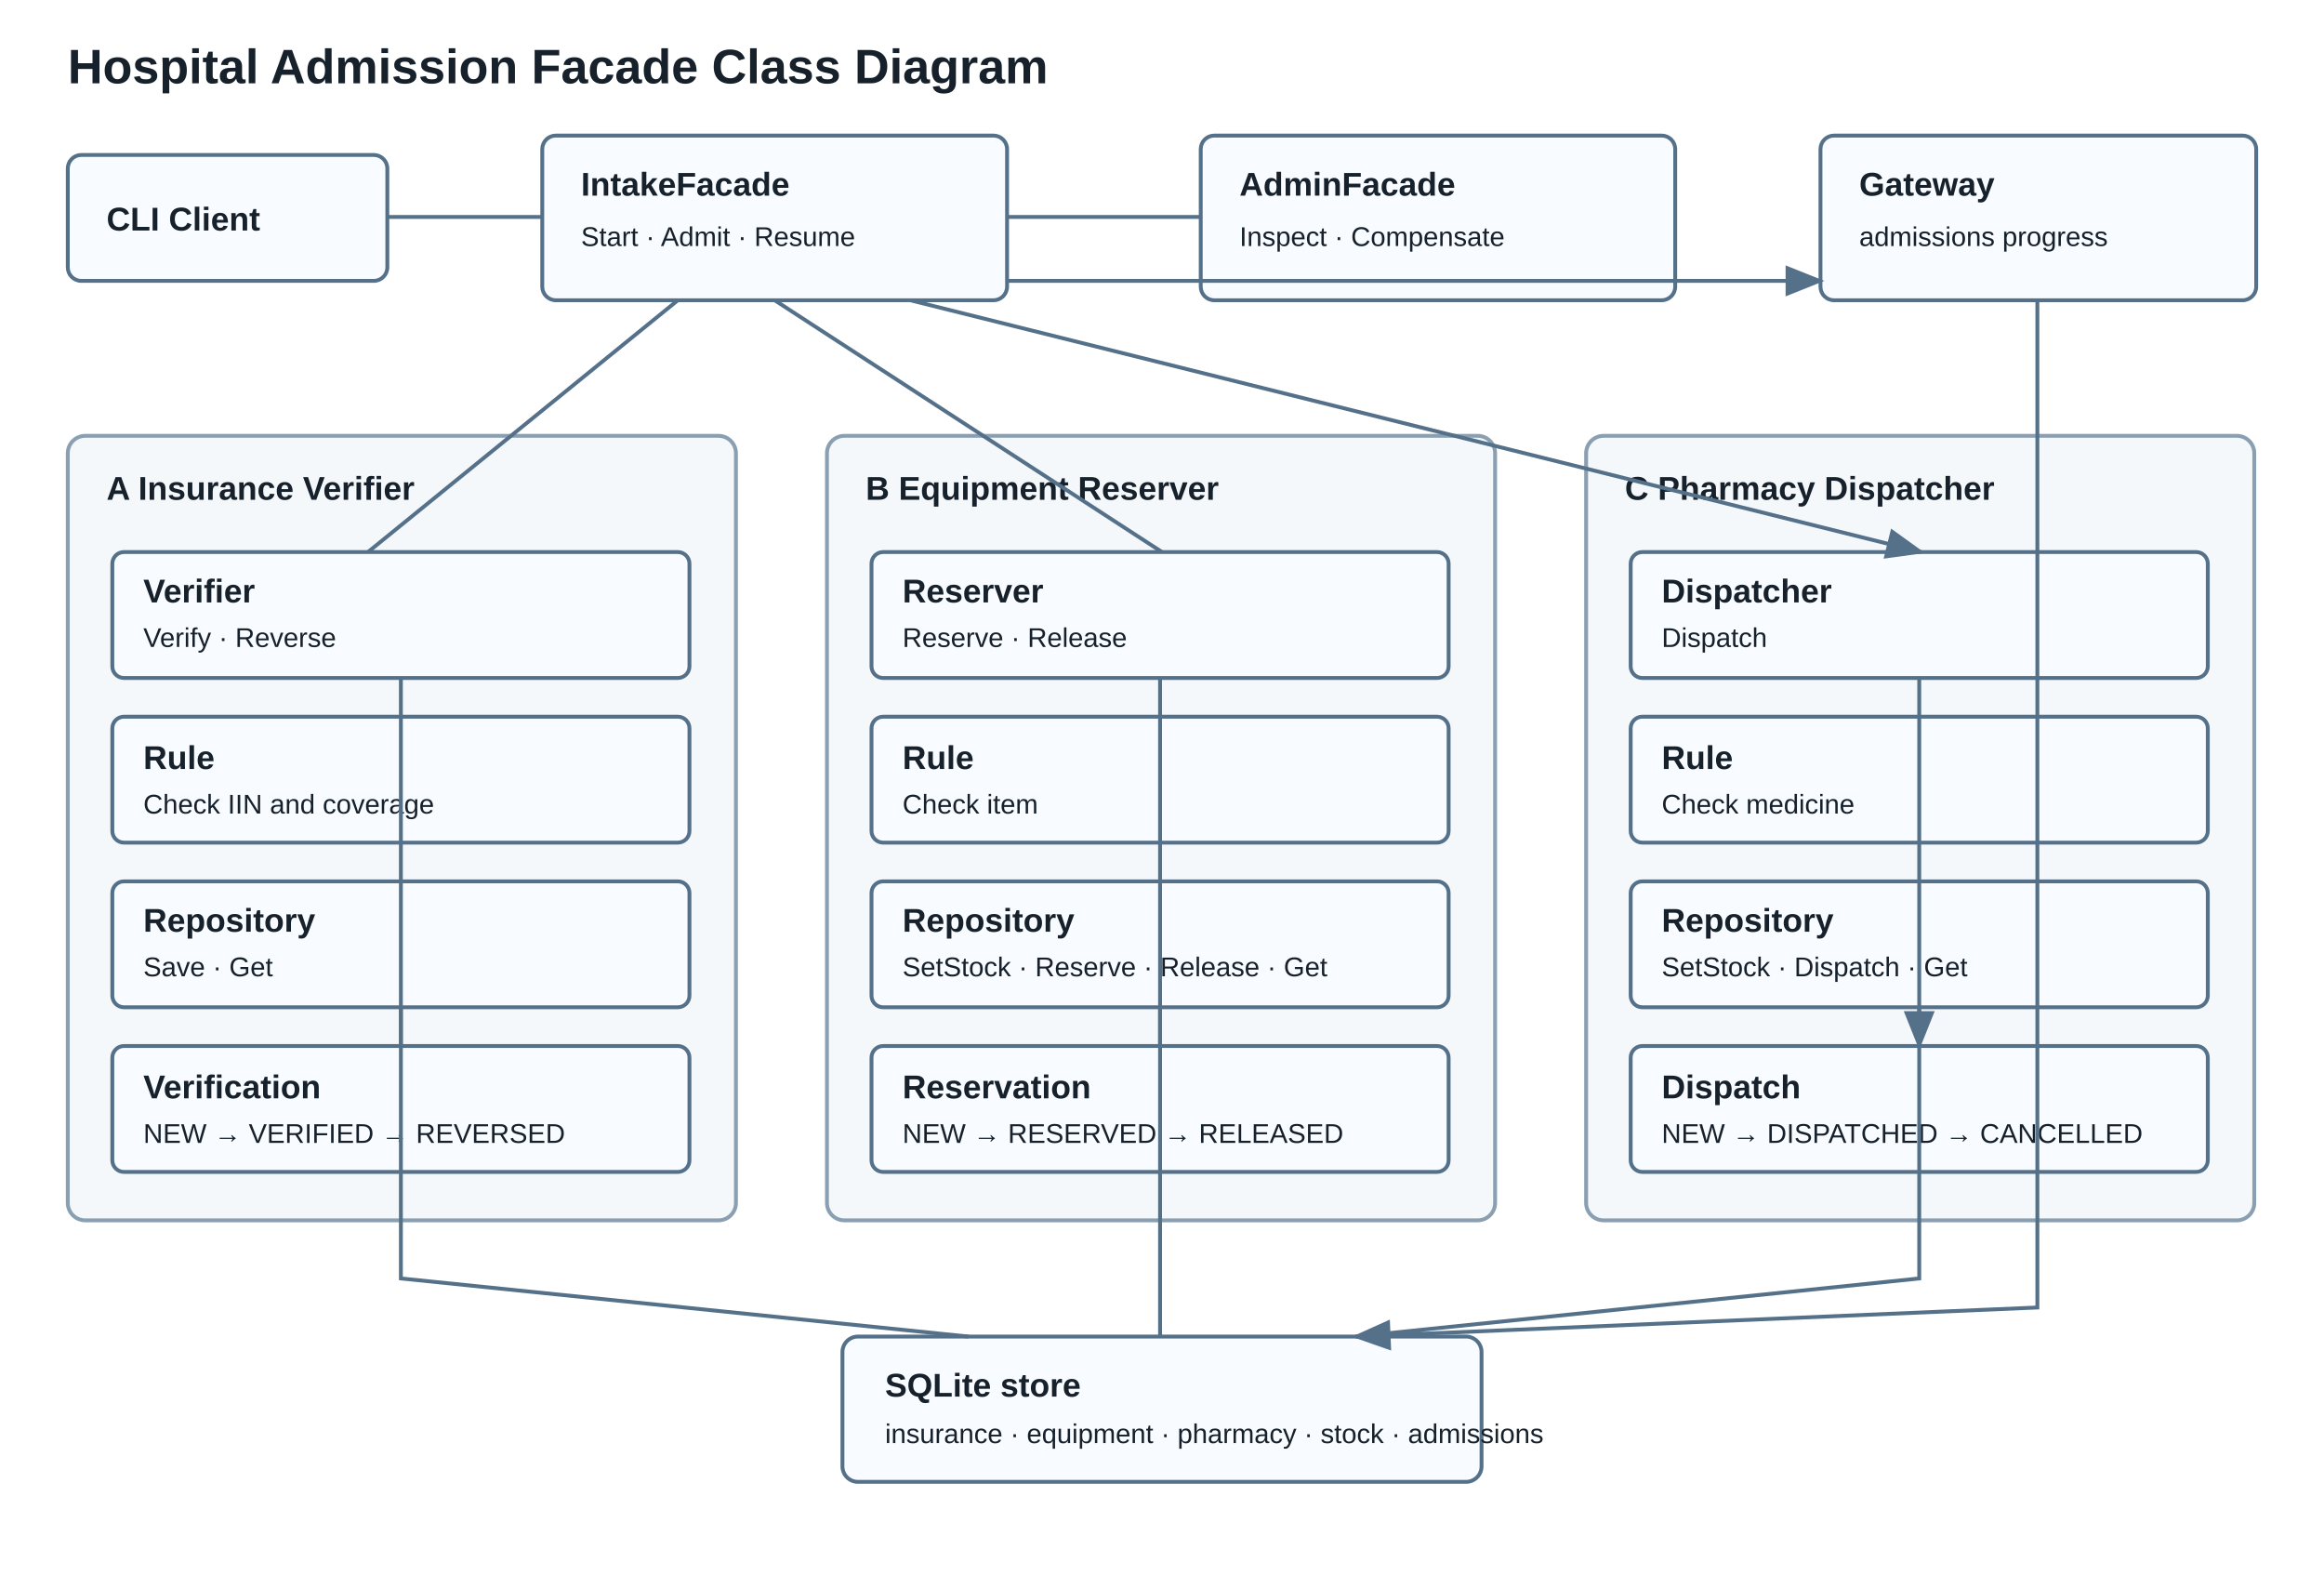
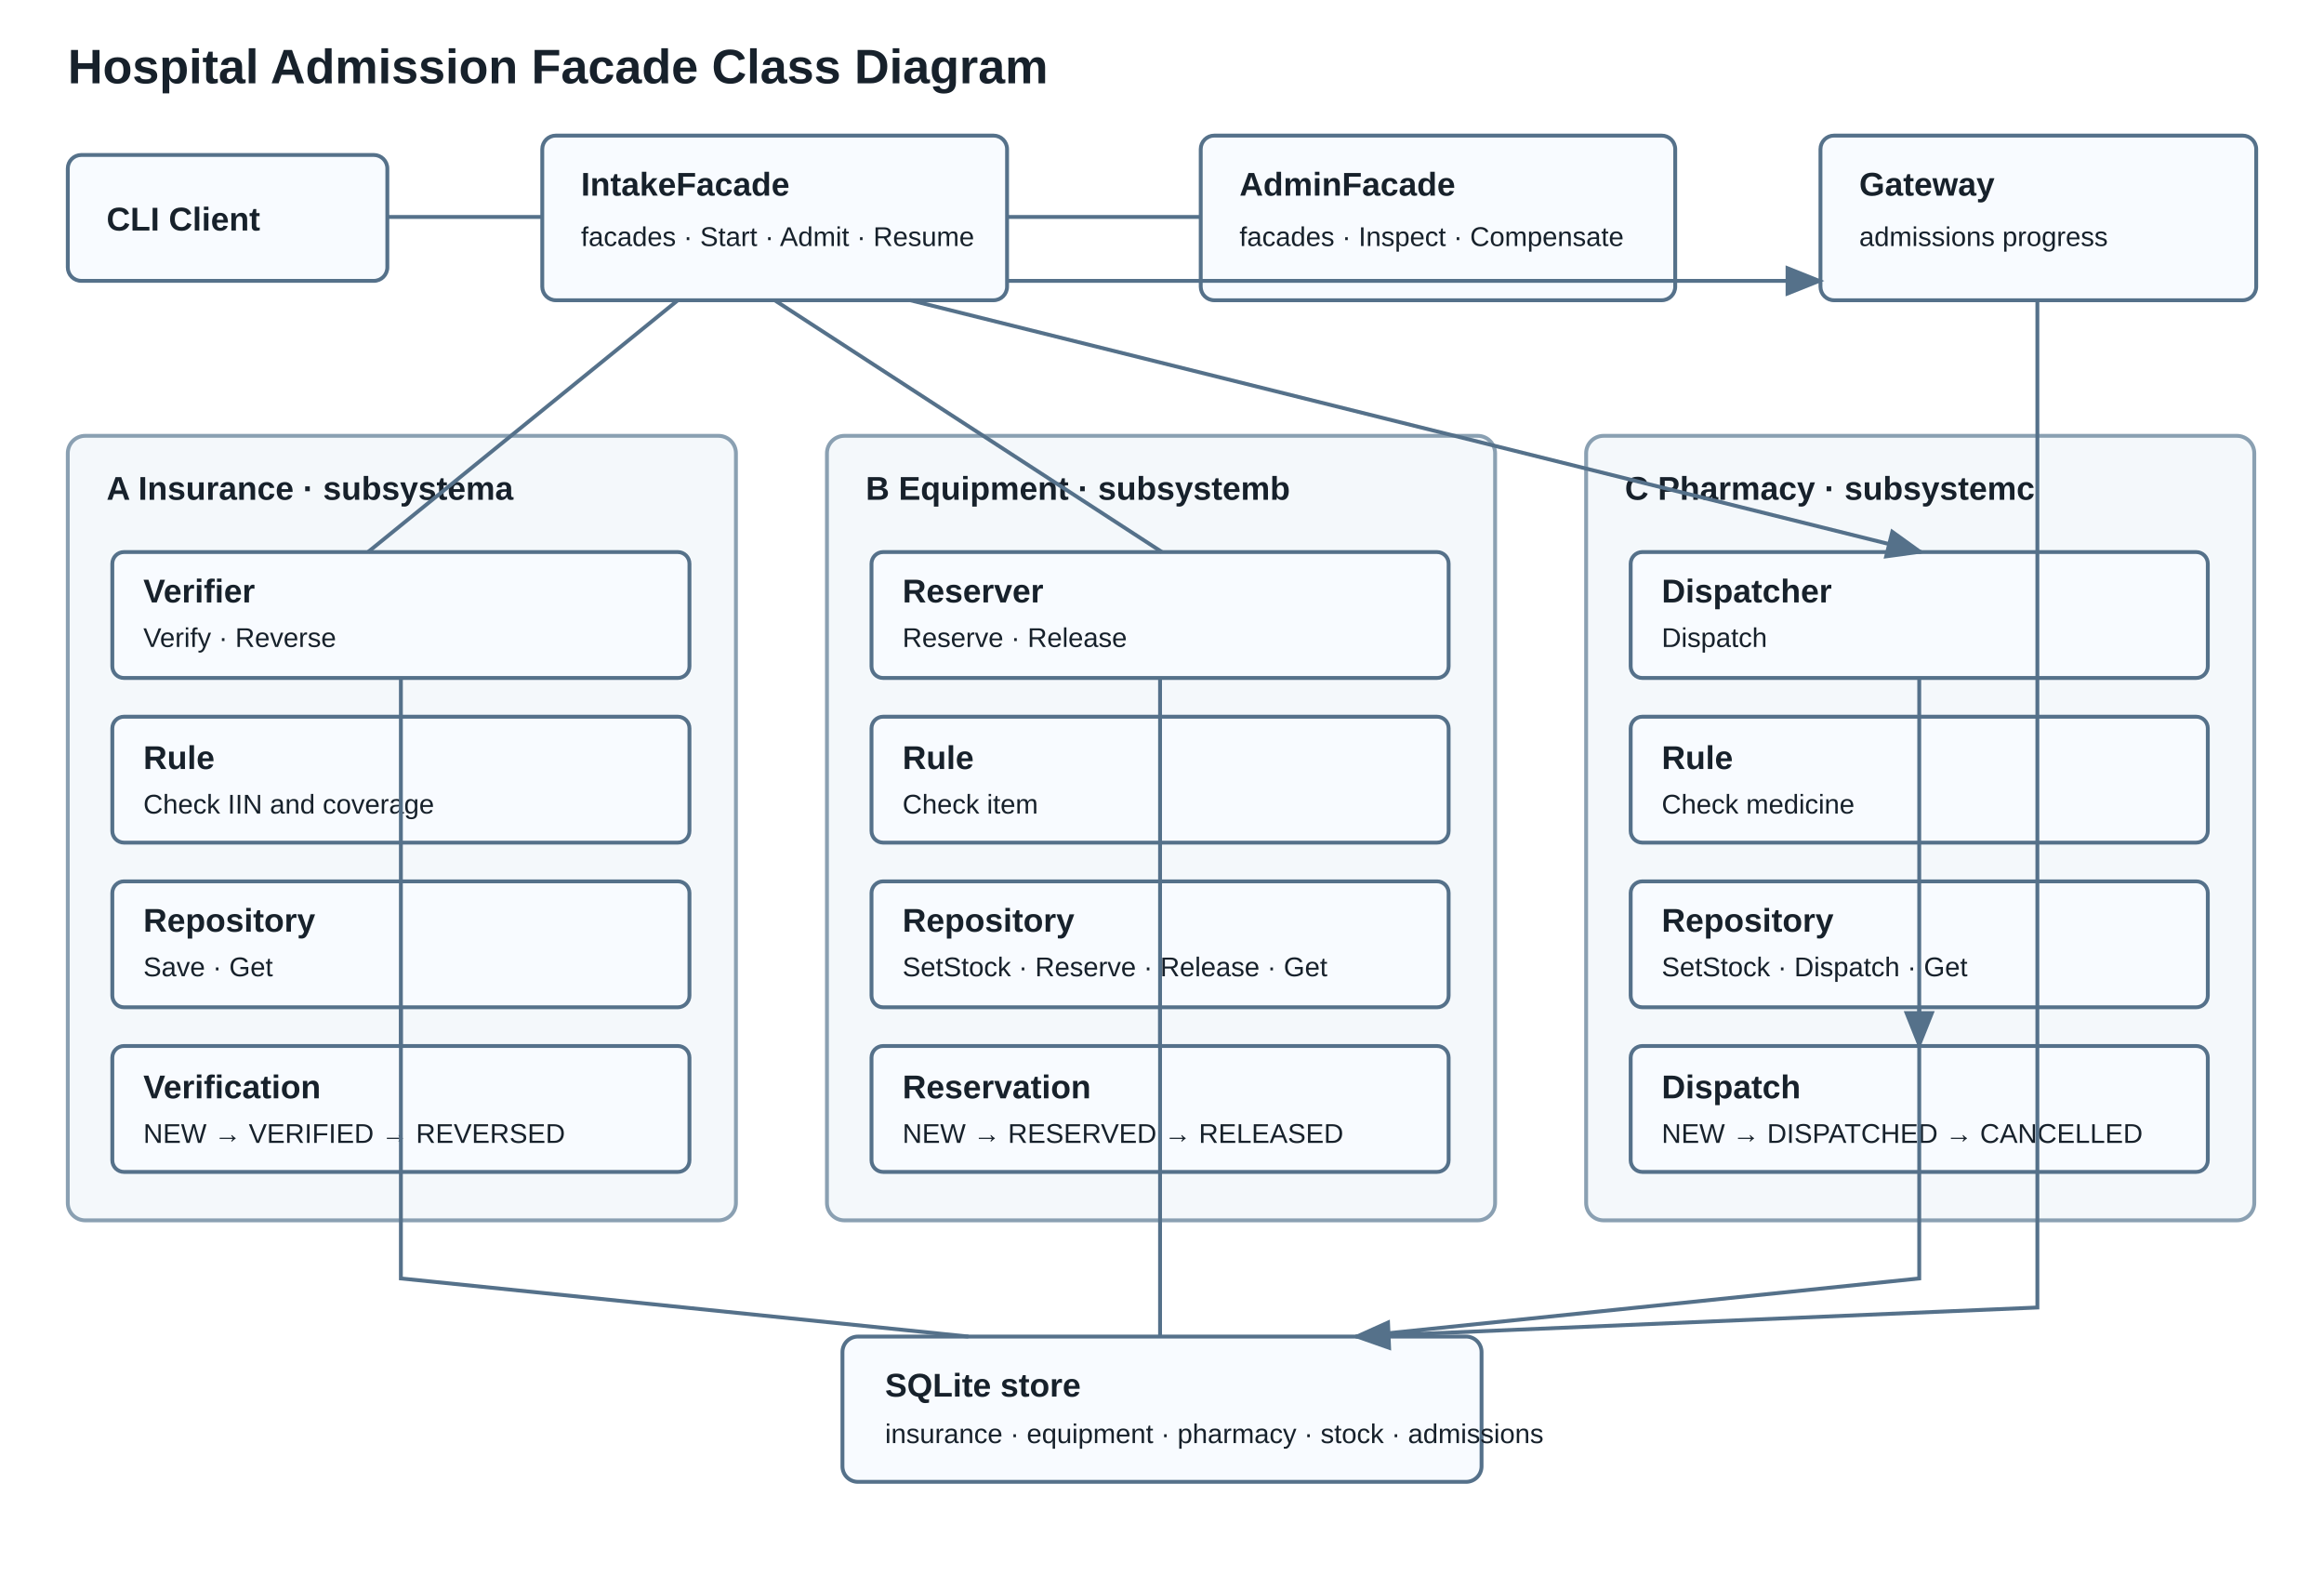
<svg xmlns="http://www.w3.org/2000/svg" width="1200" height="820" viewBox="0 0 1200 820">
  <style>
text{font-family:Arial,Helvetica,sans-serif;fill:#17212b} .title{font-size:25px;font-weight:bold}.head{font-size:17px;font-weight:bold}.small{font-size:14px}.box{fill:#f8fbff;stroke:#55718a;stroke-width:2}.sub{fill:#f4f8fb;stroke:#8aa0b2;stroke-width:2}.line{stroke:#55718a;stroke-width:2;fill:none;marker-end:url(#arrow)}
</style>
  <defs>
    <marker id="arrow" markerWidth="10" markerHeight="8" refX="9" refY="4" orient="auto">
      <path d="M0 0 L10 4 L0 8 Z" fill="#55718a" />
    </marker>
  </defs>
  <text x="35" y="43" class="title">Hospital Admission Facade Class Diagram</text>
  <rect x="35" y="80" width="165" height="65" rx="7" class="box" />
  <text x="55" y="119" class="head">CLI Client</text>
  <rect x="280" y="70" width="240" height="85" rx="7" class="box" />
  <text x="300" y="101" class="head">IntakeFacade</text>
-   <text x="300" y="127" class="small">Start · Admit · Resume</text>
+   <text x="300" y="127" class="small">facades · Start · Admit · Resume</text>
  <rect x="620" y="70" width="245" height="85" rx="7" class="box" />
  <text x="640" y="101" class="head">AdminFacade</text>
-   <text x="640" y="127" class="small">Inspect · Compensate</text>
+   <text x="640" y="127" class="small">facades · Inspect · Compensate</text>
  <rect x="940" y="70" width="225" height="85" rx="7" class="box" />
  <text x="960" y="101" class="head">Gateway</text>
  <text x="960" y="127" class="small">admissions progress</text>
  <path d="M200 112 L280 112 M620 112 L520 112 M520 145 L940 145" class="line" />
  <rect x="35" y="225" width="345" height="405" rx="9" class="sub" />
-   <text x="55" y="258" class="head">A  Insurance Verifier</text>
+   <text x="55" y="258" class="head">A  Insurance · subsystema</text>
  <rect x="58" y="285" width="298" height="65" rx="6" class="box" />
  <text x="74" y="311" class="head">Verifier</text>
  <text x="74" y="334" class="small">Verify · Reverse</text>
  <rect x="58" y="370" width="298" height="65" rx="6" class="box" />
  <text x="74" y="397" class="head">Rule</text>
  <text x="74" y="420" class="small">Check IIN and coverage</text>
  <rect x="58" y="455" width="298" height="65" rx="6" class="box" />
  <text x="74" y="481" class="head">Repository</text>
  <text x="74" y="504" class="small">Save · Get</text>
  <rect x="58" y="540" width="298" height="65" rx="6" class="box" />
  <text x="74" y="567" class="head">Verification</text>
  <text x="74" y="590" class="small">NEW → VERIFIED → REVERSED</text>
  <rect x="427" y="225" width="345" height="405" rx="9" class="sub" />
-   <text x="447" y="258" class="head">B  Equipment Reserver</text>
+   <text x="447" y="258" class="head">B  Equipment · subsystemb</text>
  <rect x="450" y="285" width="298" height="65" rx="6" class="box" />
  <text x="466" y="311" class="head">Reserver</text>
  <text x="466" y="334" class="small">Reserve · Release</text>
  <rect x="450" y="370" width="298" height="65" rx="6" class="box" />
  <text x="466" y="397" class="head">Rule</text>
  <text x="466" y="420" class="small">Check item</text>
  <rect x="450" y="455" width="298" height="65" rx="6" class="box" />
  <text x="466" y="481" class="head">Repository</text>
  <text x="466" y="504" class="small">SetStock · Reserve · Release · Get</text>
  <rect x="450" y="540" width="298" height="65" rx="6" class="box" />
  <text x="466" y="567" class="head">Reservation</text>
  <text x="466" y="590" class="small">NEW → RESERVED → RELEASED</text>
  <rect x="819" y="225" width="345" height="405" rx="9" class="sub" />
-   <text x="839" y="258" class="head">C  Pharmacy Dispatcher</text>
+   <text x="839" y="258" class="head">C  Pharmacy · subsystemc</text>
  <rect x="842" y="285" width="298" height="65" rx="6" class="box" />
  <text x="858" y="311" class="head">Dispatcher</text>
  <text x="858" y="334" class="small">Dispatch</text>
  <rect x="842" y="370" width="298" height="65" rx="6" class="box" />
  <text x="858" y="397" class="head">Rule</text>
  <text x="858" y="420" class="small">Check medicine</text>
  <rect x="842" y="455" width="298" height="65" rx="6" class="box" />
  <text x="858" y="481" class="head">Repository</text>
  <text x="858" y="504" class="small">SetStock · Dispatch · Get</text>
  <rect x="842" y="540" width="298" height="65" rx="6" class="box" />
  <text x="858" y="567" class="head">Dispatch</text>
  <text x="858" y="590" class="small">NEW → DISPATCHED → CANCELLED</text>
  <path d="M350 155 L190 285 M400 155 L600 285 M470 155 L992 285" class="line" />
  <path d="M207 350 L207 370 M207 350 L207 455 M207 350 L207 540 M599 350 L599 370 M599 350 L599 455 M599 350 L599 540 M991 350 L991 370 M991 350 L991 455 M991 350 L991 540" class="line" />
  <rect x="435" y="690" width="330" height="75" rx="8" class="box" />
  <text x="457" y="721" class="head">SQLite store</text>
  <text x="457" y="745" class="small">insurance · equipment · pharmacy · stock · admissions</text>
  <path d="M207 520 L207 660 L500 690 M599 520 L599 690 M991 520 L991 660 L700 690 M1052 155 L1052 675 L700 690" class="line" />
</svg>
